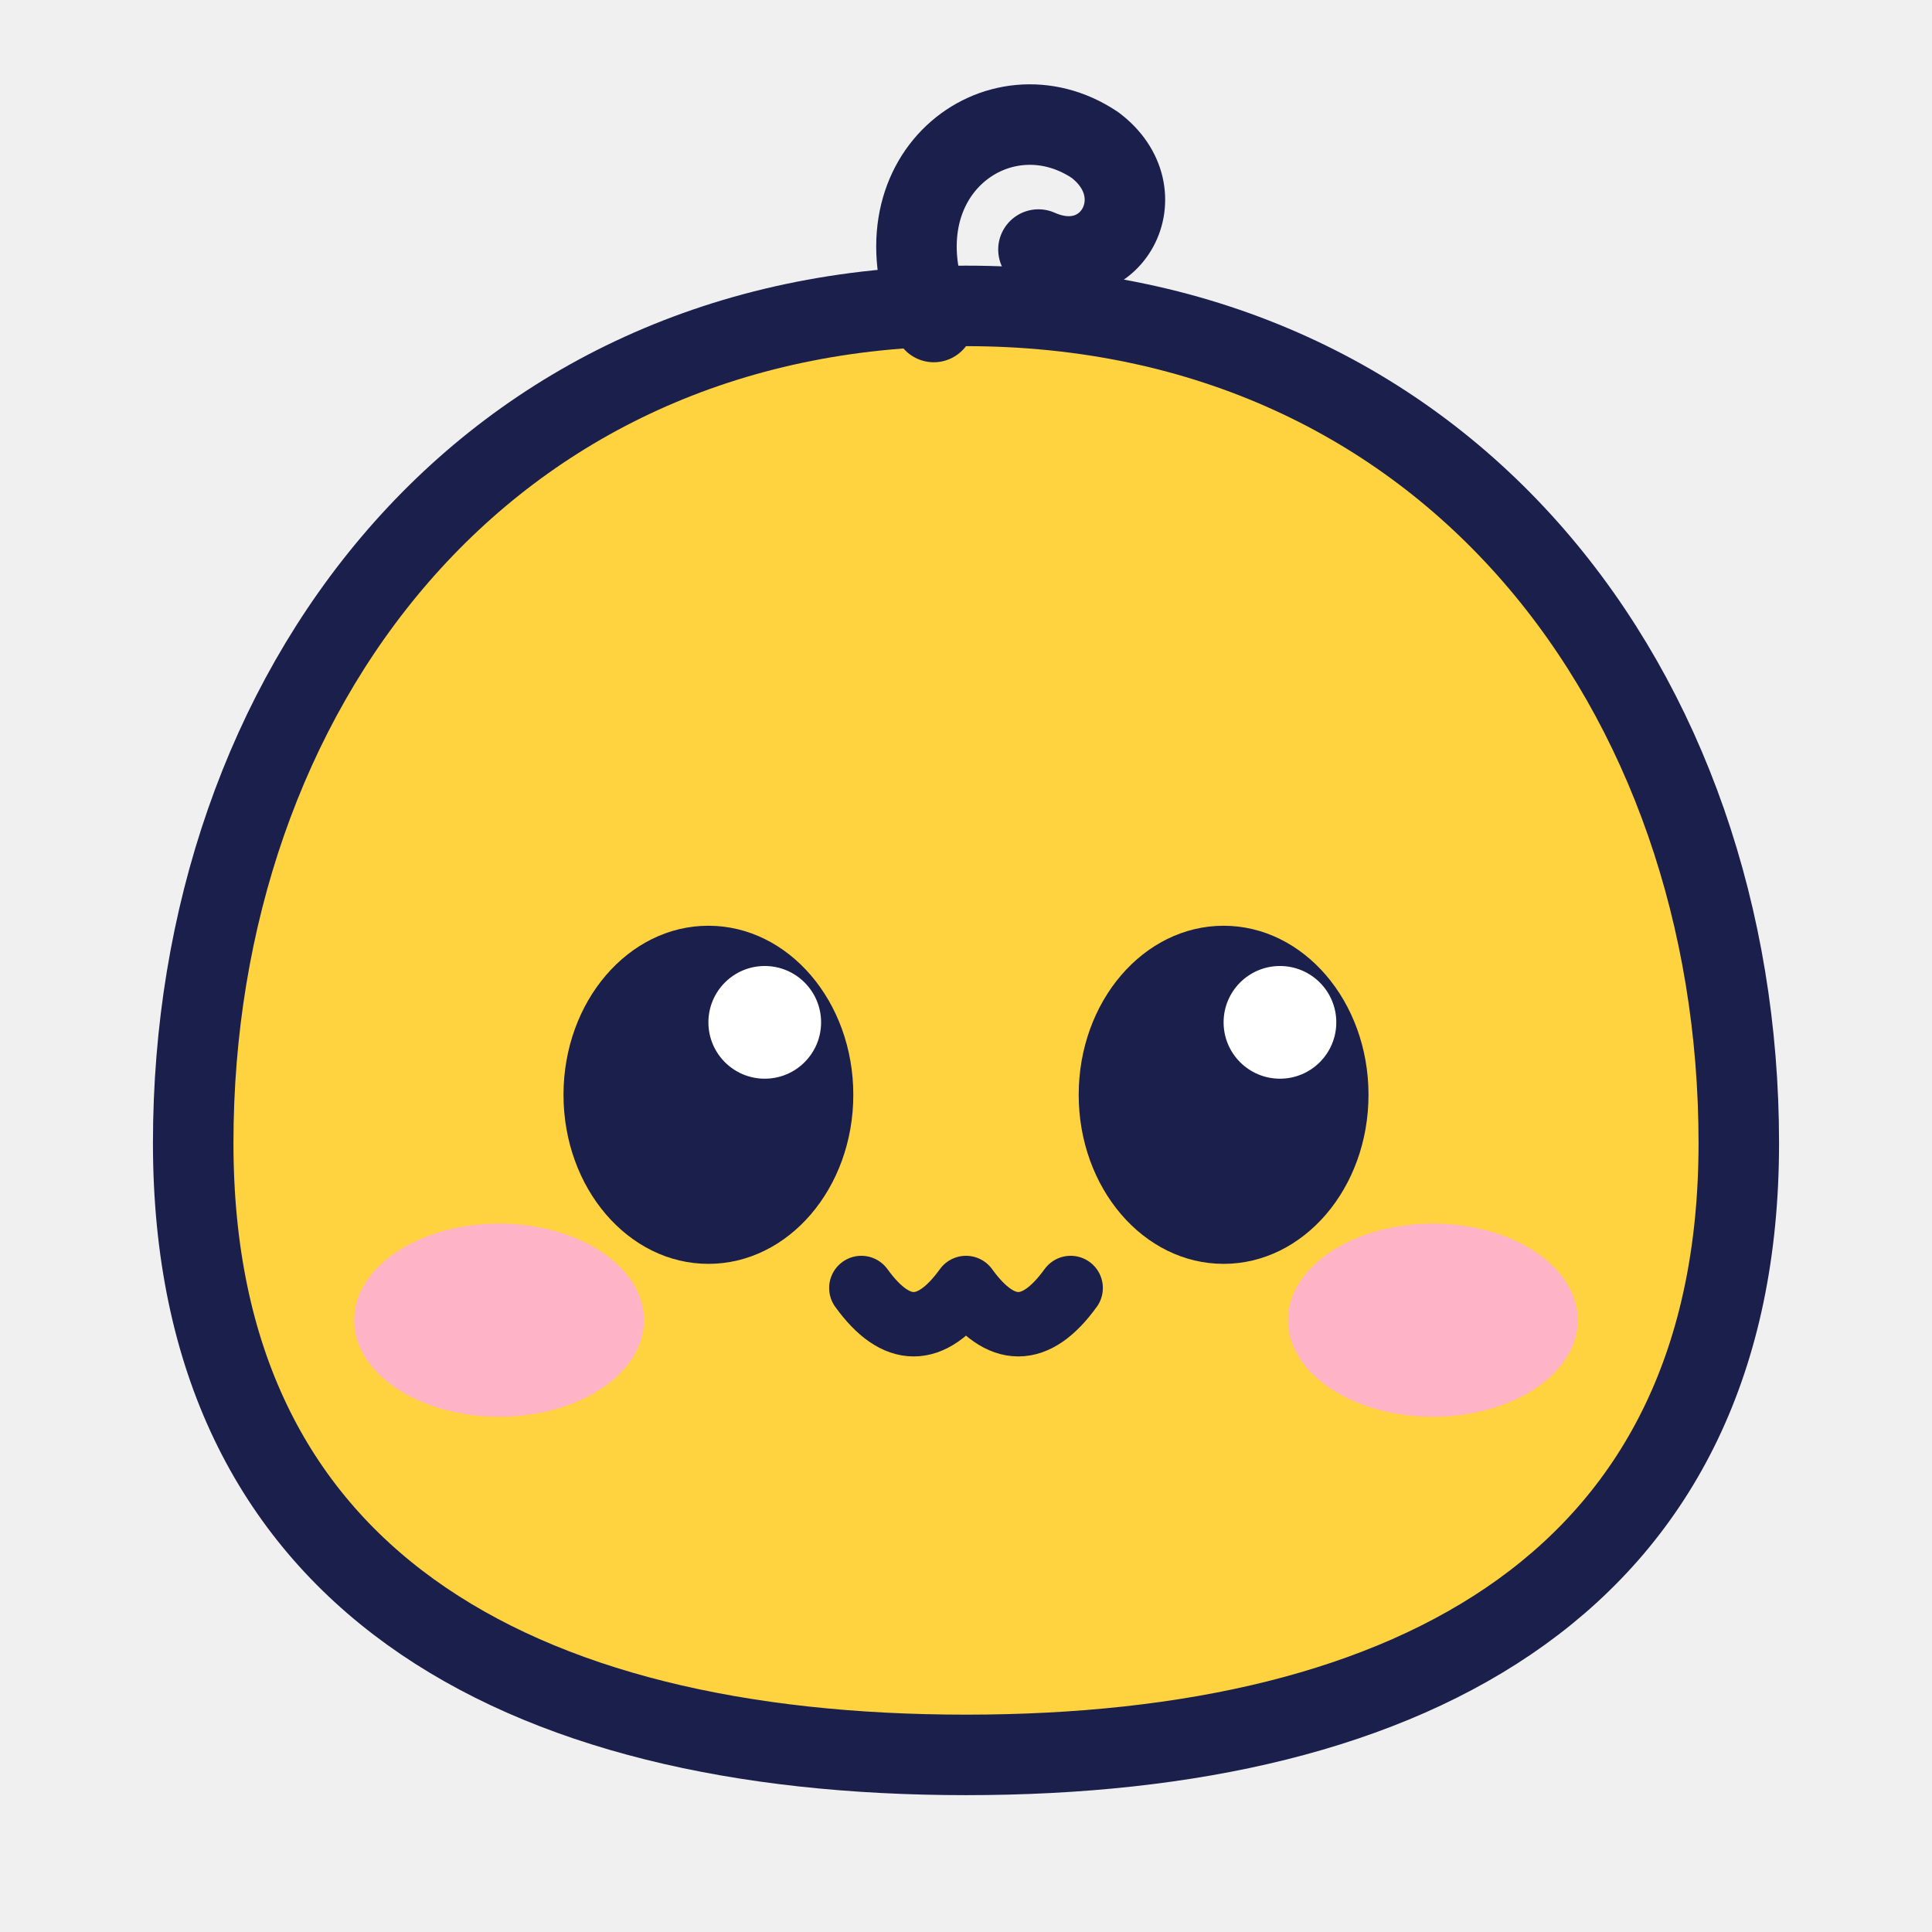
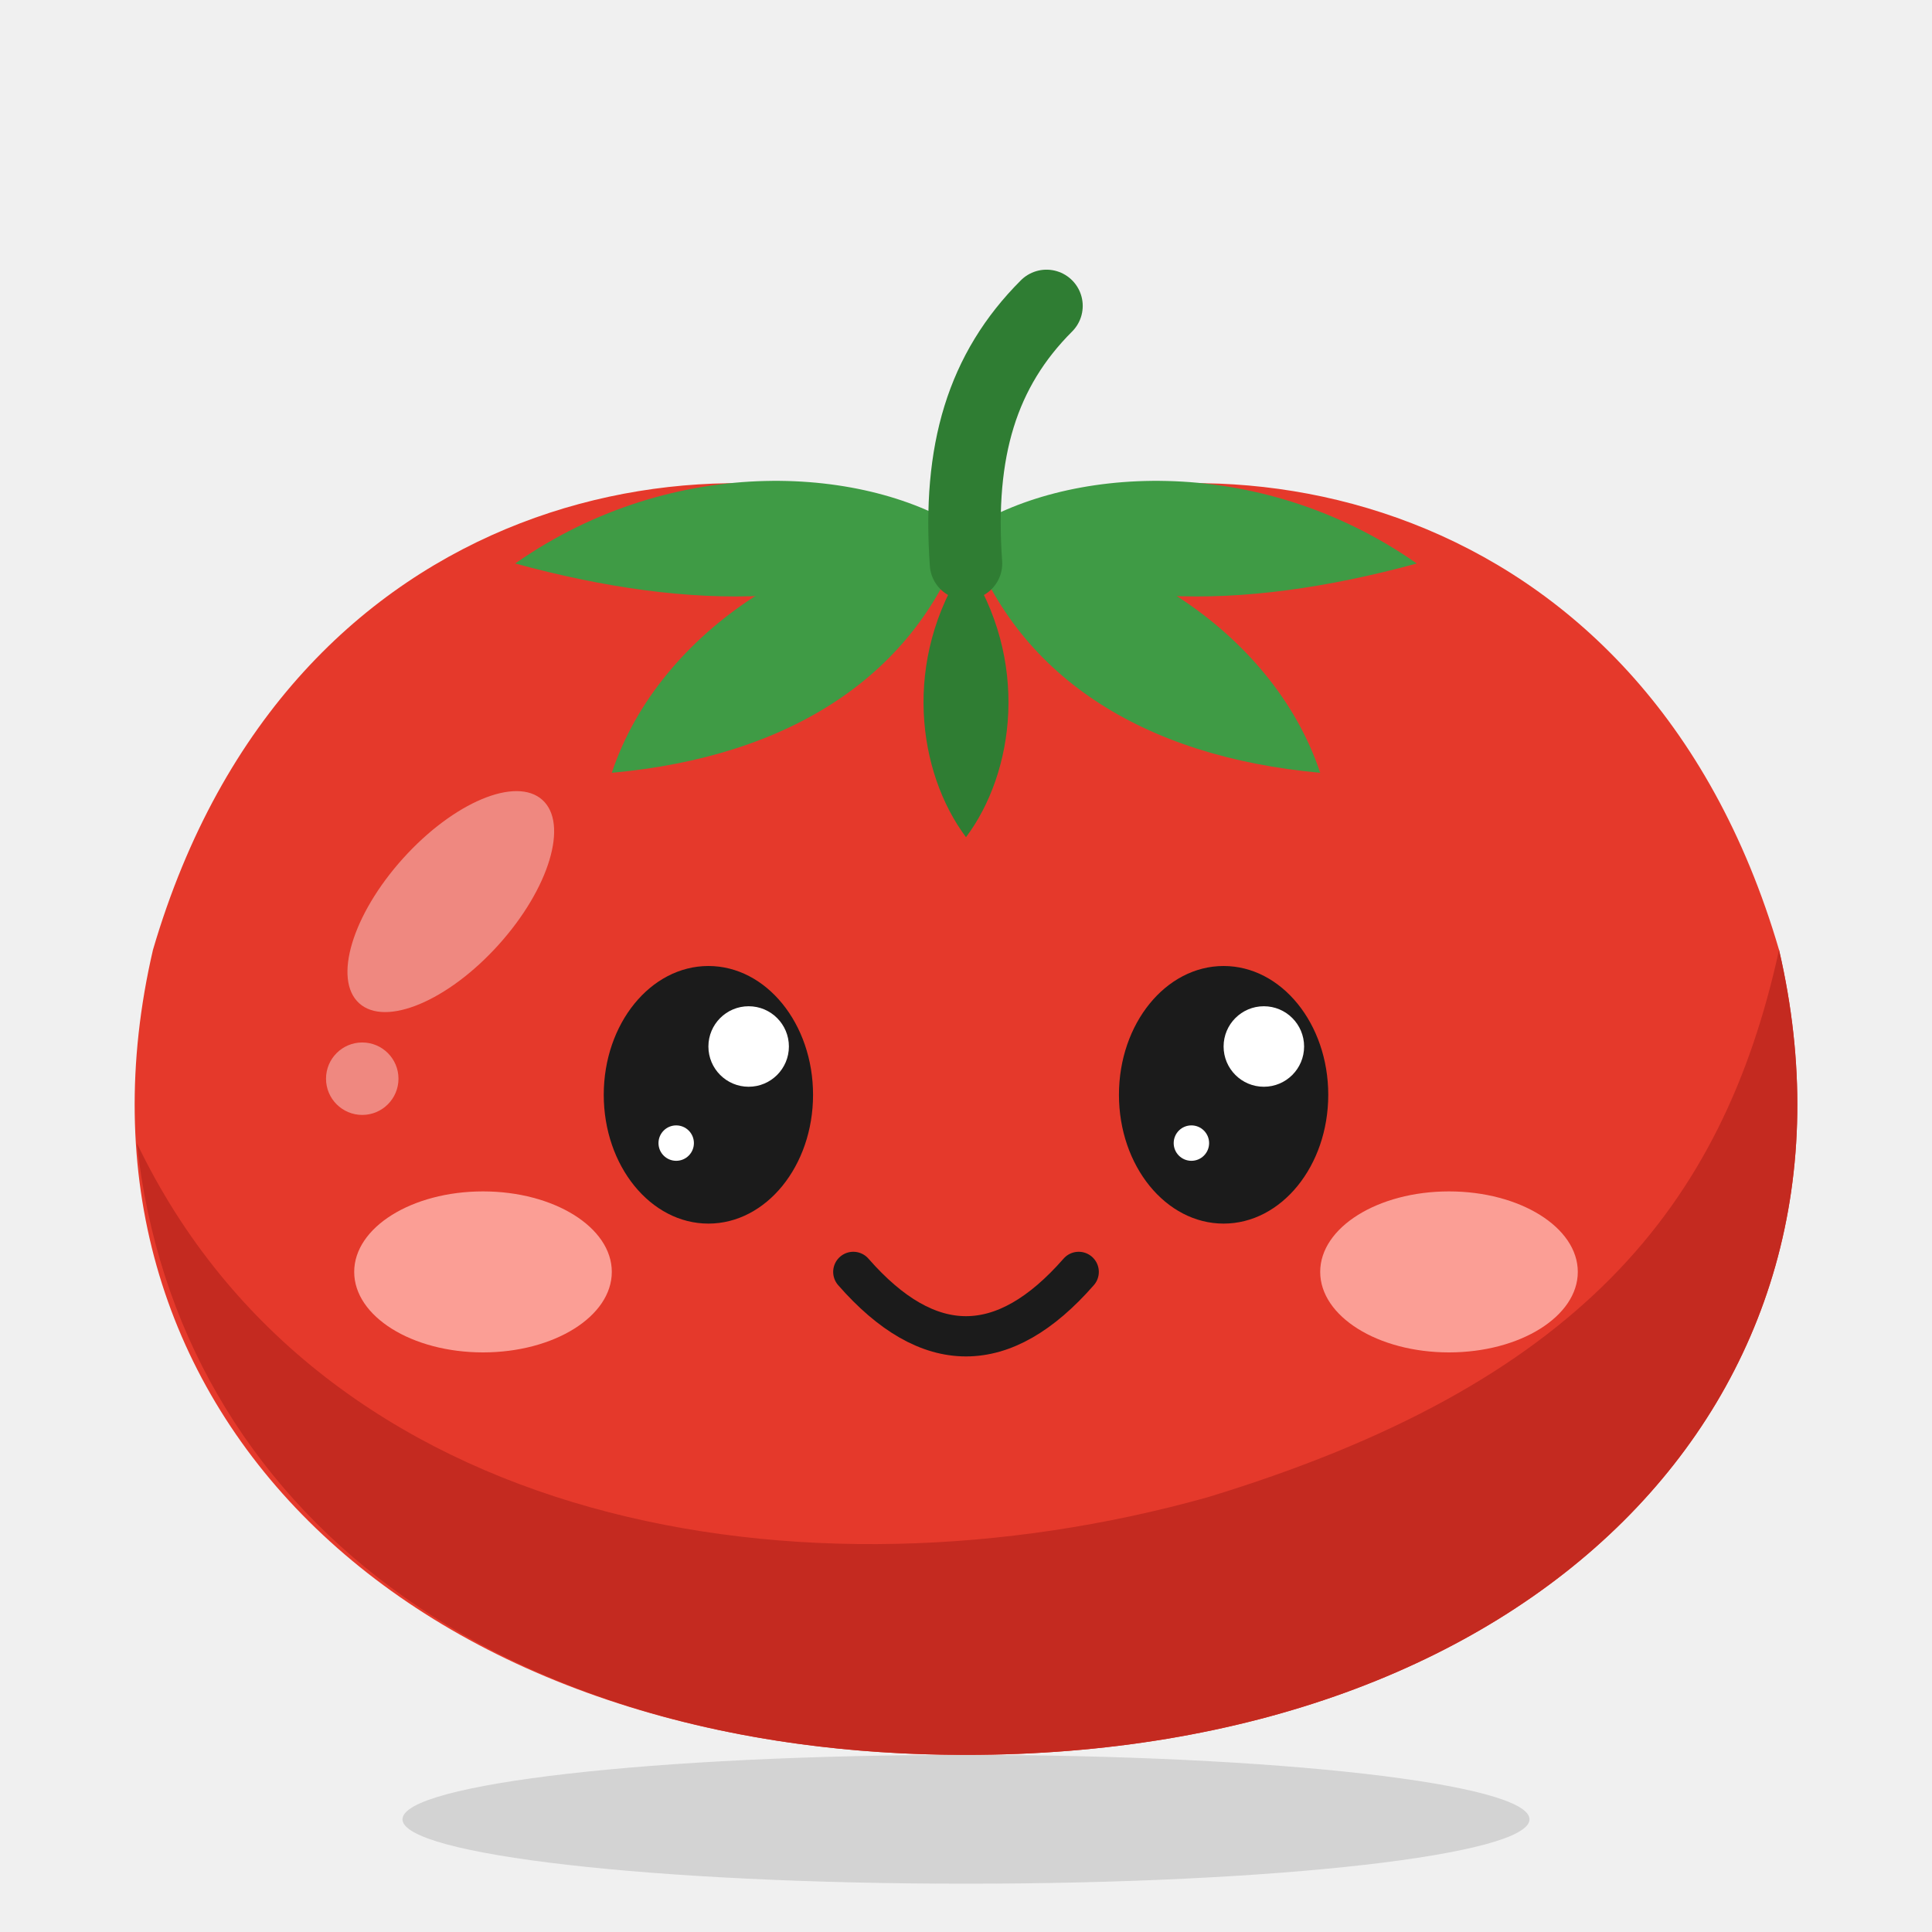
- <svg xmlns="http://www.w3.org/2000/svg" viewBox="0 0 240 240">
-   <path d="M120 38C180 38 216 86 216 142C216 196 176 218 120 218C64 218 24 196 24 142C24 86 60 38 120 38Z" fill="#ffd23f" stroke="#1b1f4b" stroke-width="10" stroke-linejoin="round" />
-   <path d="M116 40C108 22 124 10 136 18C144 24 138 35 129 31" fill="none" stroke="#1b1f4b" stroke-width="10" stroke-linecap="round" stroke-linejoin="round" />
-   <ellipse cx="62" cy="164" rx="18" ry="12" fill="#ffb3c7" />
-   <ellipse cx="178" cy="164" rx="18" ry="12" fill="#ffb3c7" />
-   <ellipse cx="88" cy="136" rx="18" ry="21" fill="#1b1f4b" />
-   <ellipse cx="152" cy="136" rx="18" ry="21" fill="#1b1f4b" />
-   <circle cx="95" cy="127" r="7" fill="#fff" />
-   <circle cx="159" cy="127" r="7" fill="#fff" />
-   <path d="M107 160Q113.5 169 120 160Q126.5 169 133 160" fill="none" stroke="#1b1f4b" stroke-width="8" stroke-linecap="round" stroke-linejoin="round" />
+ <svg xmlns="http://www.w3.org/2000/svg" viewBox="0 0 240 240" width="240" height="240" role="img" aria-label="Debo, a small red tomato">
+   <ellipse cx="120" cy="226" rx="70" ry="8" fill="#1b1b1b" opacity="0.14" />
+   <path d="M120 66C150 52 204 60 221 118C234 174 190 218 120 218C50 218 6 174 19 118C36 60 90 52 120 66Z" fill="#e5392b" />
+   <path d="M221 118C234 174 190 218 120 218C62 218 22 188 17 142C40 190 100 200 150 186C196 172 214 150 221 118Z" fill="#c42a20" />
+   <ellipse cx="56" cy="112" rx="17" ry="8" fill="#ffffff" opacity="0.4" transform="rotate(-48 56 112)" />
+   <circle cx="45" cy="134" r="4.5" fill="#ffffff" opacity="0.4" />
+   <g fill="#3f9b45">
+     <path d="M120 66C108 58 84 56 64 70C86 76 106 76 120 66Z" />
+     <path d="M120 66C132 58 156 56 176 70C154 76 134 76 120 66Z" />
+     <path d="M120 66C102 66 82 78 76 96C98 94 114 84 120 66Z" />
+     <path d="M120 66C138 66 158 78 164 96C142 94 126 84 120 66Z" />
+   </g>
+   <path d="M120 70C112 82 114 96 120 104C126 96 128 82 120 70Z" fill="#2f7d33" />
+   <path d="M120 70C119 56 122 46 130 38" fill="none" stroke="#2f7d33" stroke-width="9" stroke-linecap="round" />
+   <ellipse cx="60" cy="158" rx="16" ry="10" fill="#ffb0a8" opacity="0.85" />
+   <ellipse cx="180" cy="158" rx="16" ry="10" fill="#ffb0a8" opacity="0.85" />
+   <ellipse cx="88" cy="136" rx="13" ry="16" fill="#1b1b1b" />
+   <circle cx="93" cy="130" r="5" fill="#ffffff" />
+   <circle cx="84" cy="142" r="2.2" fill="#ffffff" />
+   <ellipse cx="152" cy="136" rx="13" ry="16" fill="#1b1b1b" />
+   <circle cx="157" cy="130" r="5" fill="#ffffff" />
+   <circle cx="148" cy="142" r="2.2" fill="#ffffff" />
+   <path d="M106 158Q120 174 134 158" fill="none" stroke="#1b1b1b" stroke-width="5" stroke-linecap="round" stroke-linejoin="round" />
</svg>
